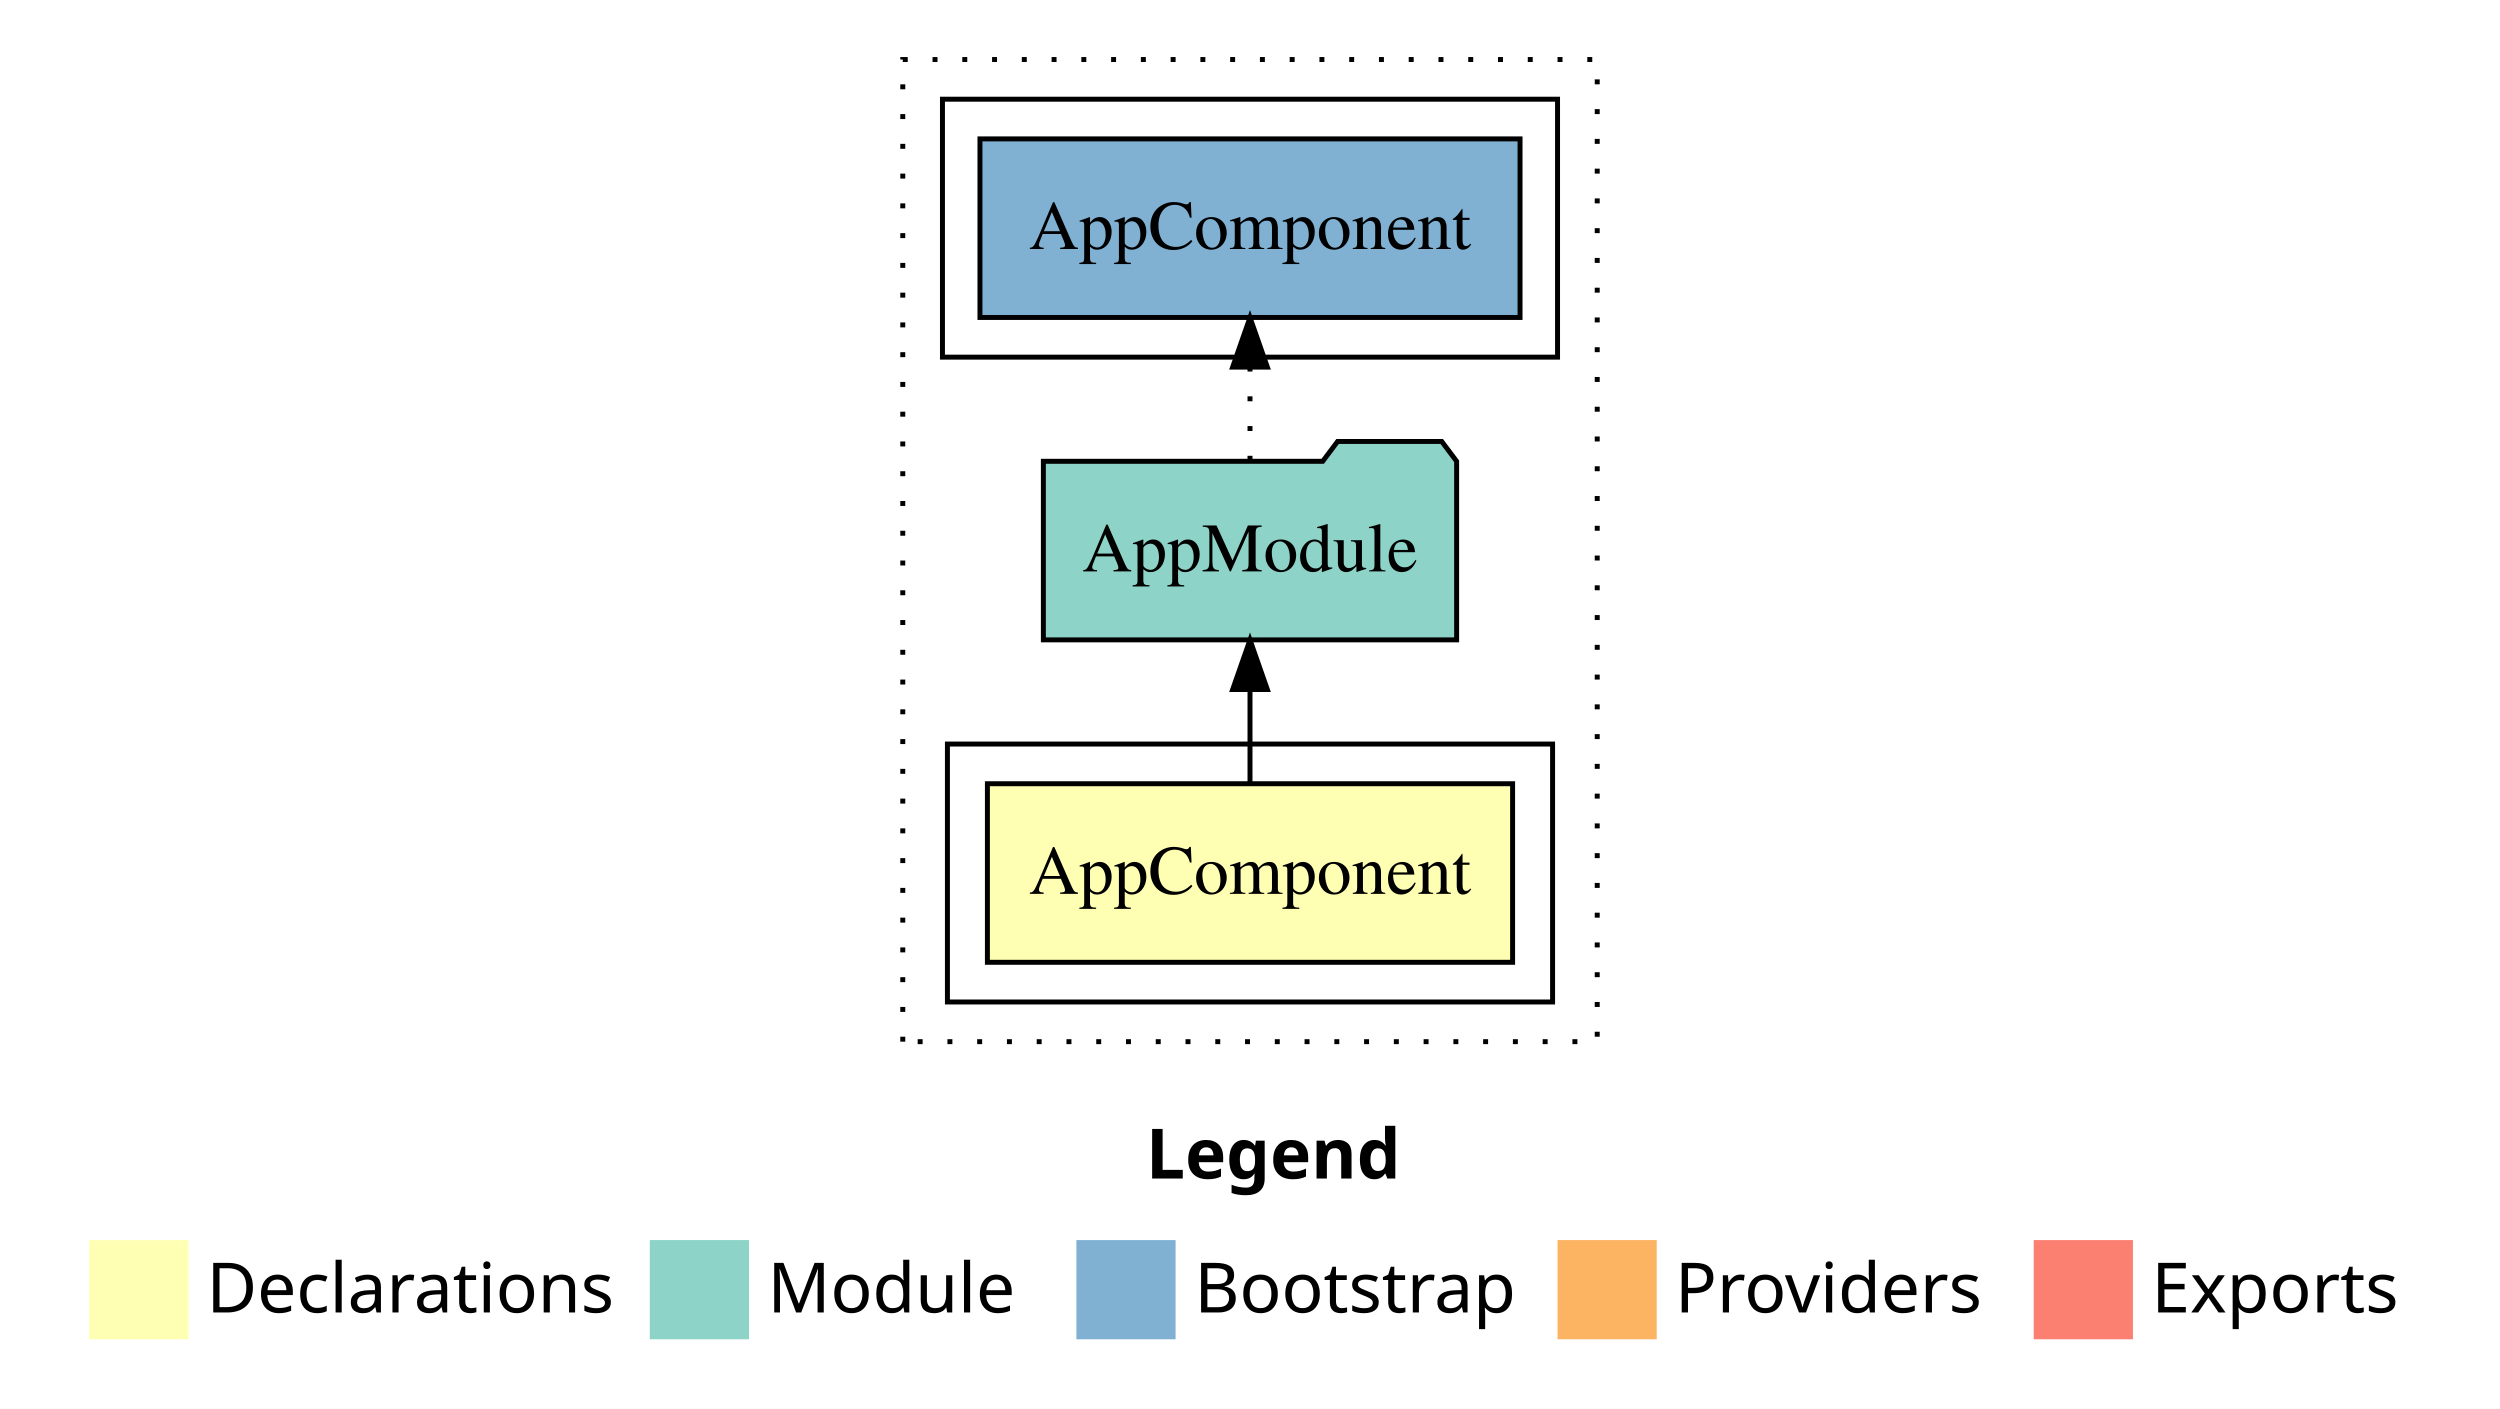
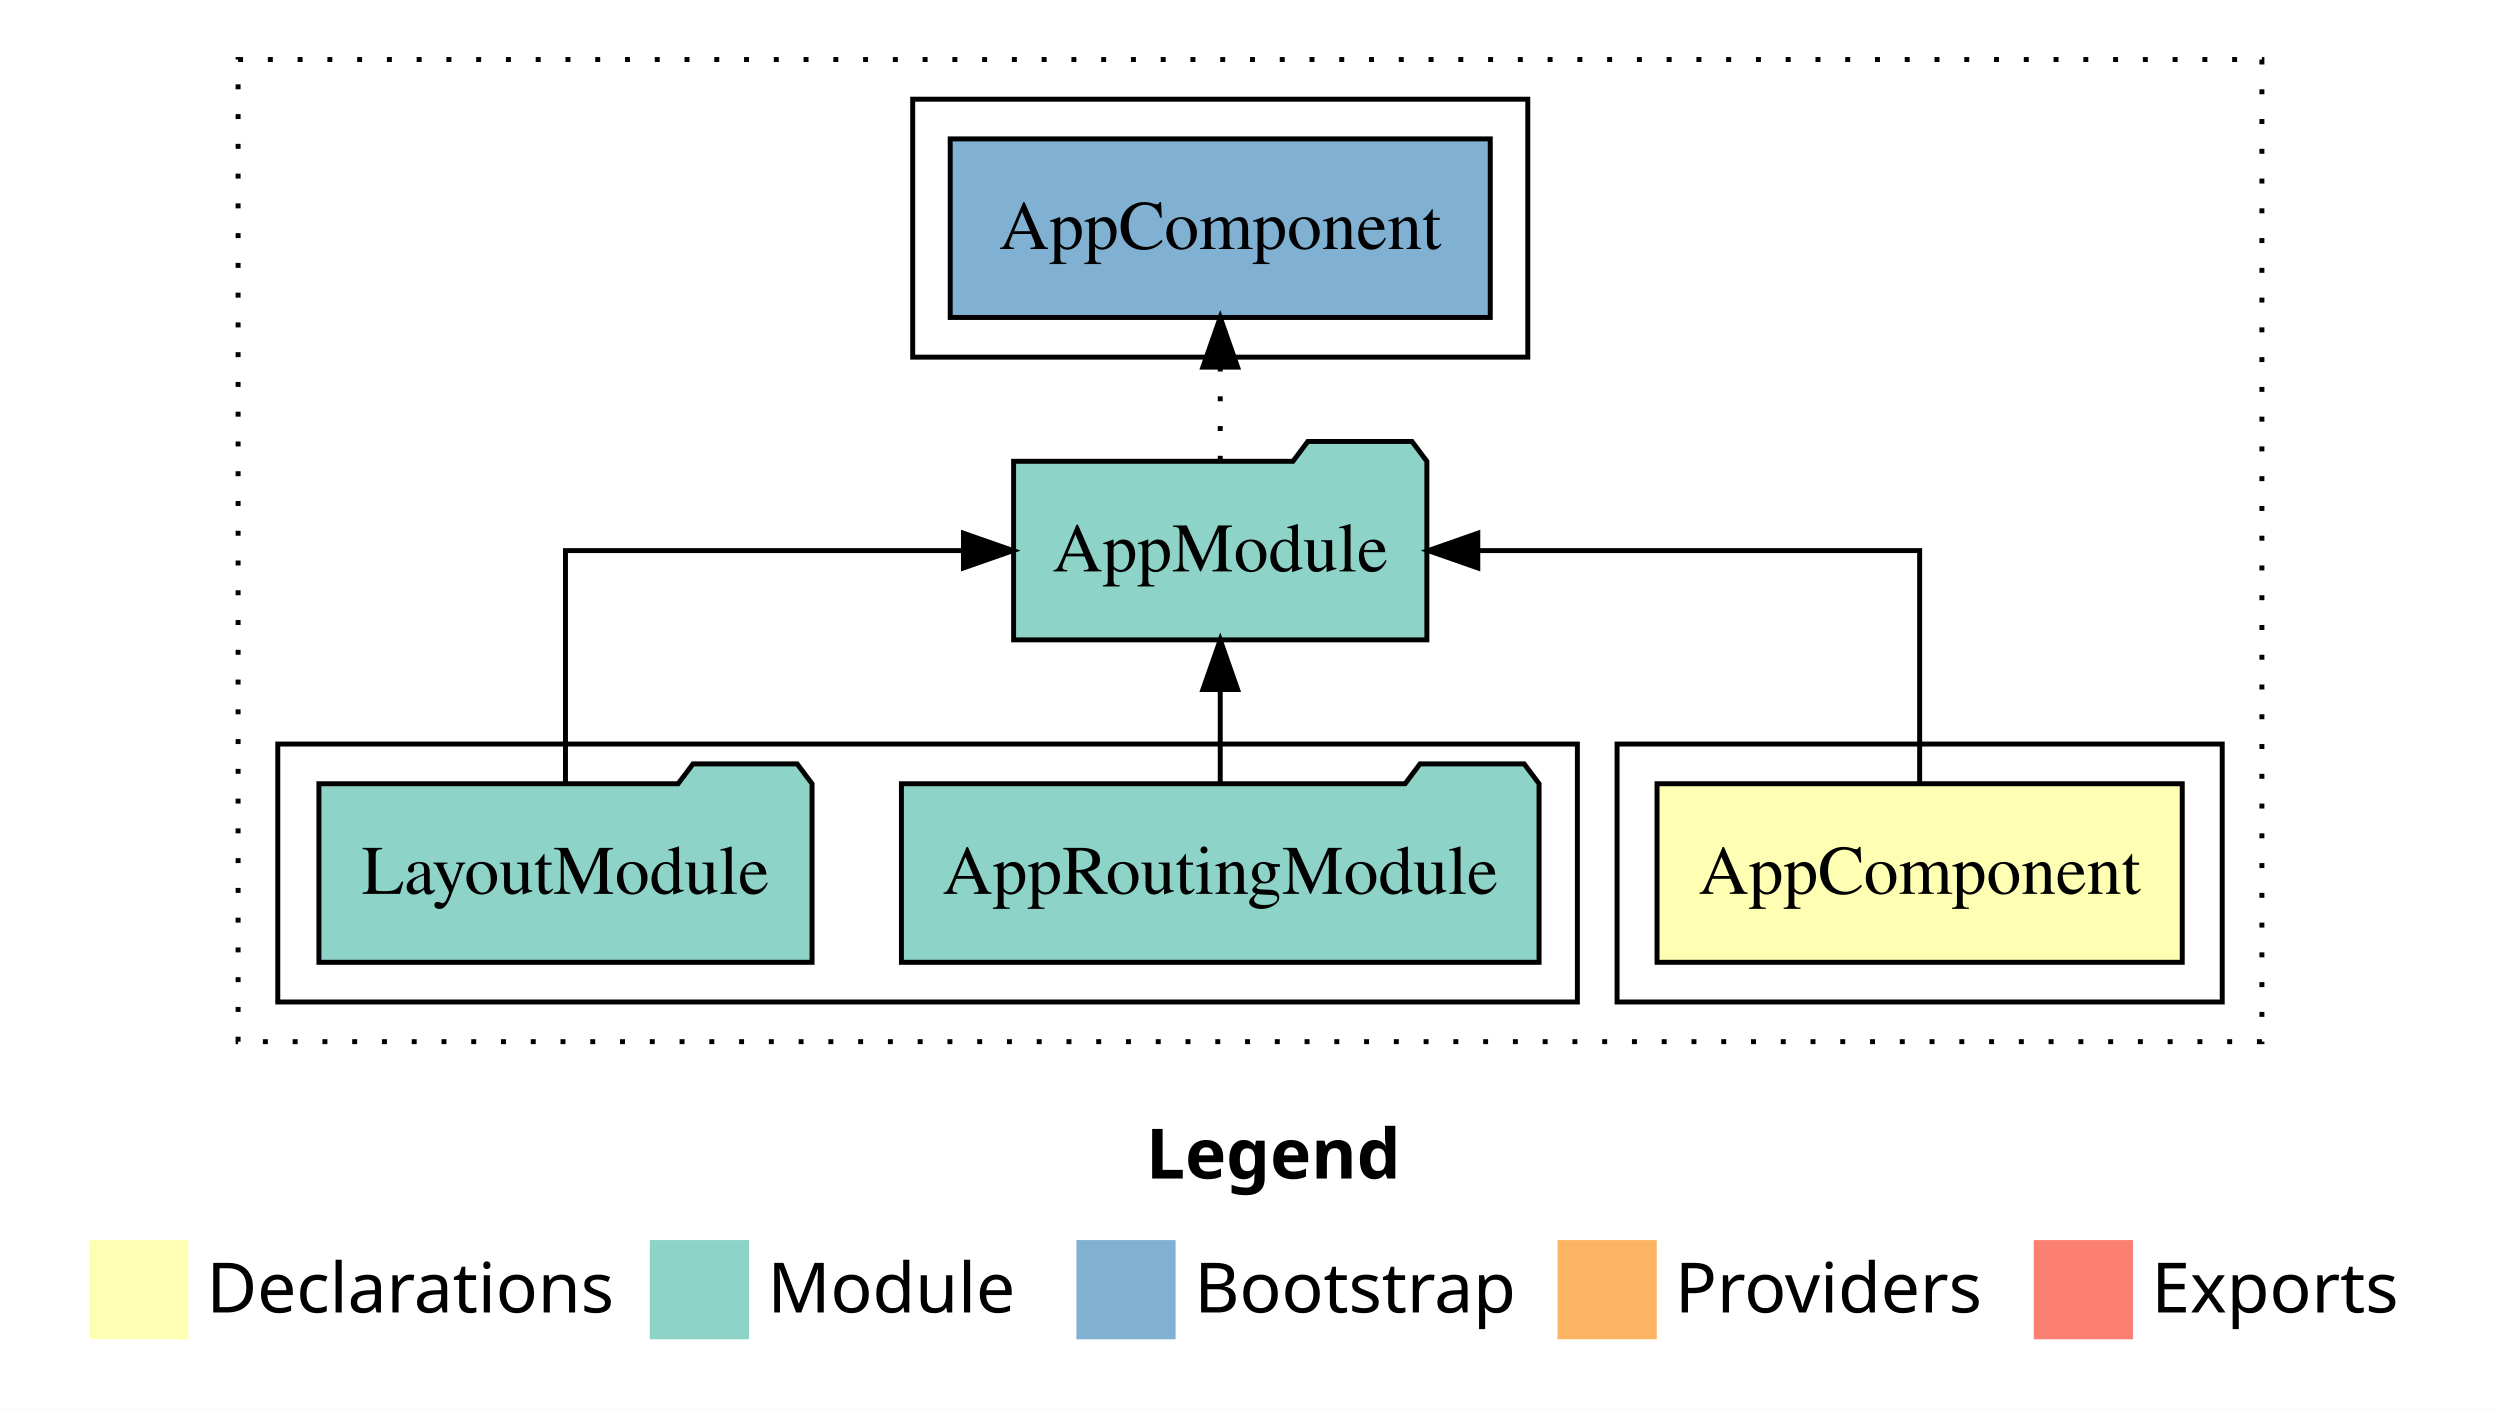
<svg xmlns="http://www.w3.org/2000/svg" width="504pt" height="284pt" viewBox="0.00 0.00 504.00 284.00">
  <g id="graph0" class="graph" transform="scale(1 1) rotate(0) translate(4 280)">
    <polygon fill="#ffffff" stroke="transparent" points="-4,4 -4,-280 500,-280 500,4 -4,4" />
    <text text-anchor="start" x="227.009" y="-42.4" font-family="sans-serif" font-weight="bold" font-size="14.00" fill="#000000">Legend</text>
    <polygon fill="#ffffb3" stroke="transparent" points="14,-10 14,-30 34,-30 34,-10 14,-10" />
    <text text-anchor="start" x="37.629" y="-15.4" font-family="sans-serif" font-size="14.00" fill="#000000">  Declarations</text>
    <polygon fill="#8dd3c7" stroke="transparent" points="127,-10 127,-30 147,-30 147,-10 127,-10" />
    <text text-anchor="start" x="150.725" y="-15.4" font-family="sans-serif" font-size="14.00" fill="#000000">  Module</text>
    <polygon fill="#80b1d3" stroke="transparent" points="213,-10 213,-30 233,-30 233,-10 213,-10" />
    <text text-anchor="start" x="236.781" y="-15.4" font-family="sans-serif" font-size="14.00" fill="#000000">  Bootstrap</text>
    <polygon fill="#fdb462" stroke="transparent" points="310,-10 310,-30 330,-30 330,-10 310,-10" />
    <text text-anchor="start" x="333.673" y="-15.4" font-family="sans-serif" font-size="14.00" fill="#000000">  Providers</text>
    <polygon fill="#fb8072" stroke="transparent" points="406,-10 406,-30 426,-30 426,-10 406,-10" />
    <text text-anchor="start" x="429.726" y="-15.4" font-family="sans-serif" font-size="14.00" fill="#000000">  Exports</text>
    <g id="clust1" class="cluster">
-       <polygon fill="none" stroke="#000000" stroke-dasharray="1,5" points="178,-70 178,-268 318,-268 318,-70 178,-70" />
+       <polygon fill="none" stroke="#000000" stroke-dasharray="1,5" points="44,-70 44,-268 452,-268 452,-70 44,-70" />
    </g>
    <g id="clust2" class="cluster">
-       <polygon fill="none" stroke="#000000" points="187,-78 187,-130 309,-130 309,-78 187,-78" />
+       <polygon fill="none" stroke="#000000" points="322,-78 322,-130 444,-130 444,-78 322,-78" />
+     </g>
+     <g id="clust4" class="cluster">
+       <polygon fill="none" stroke="#000000" points="52,-78 52,-130 314,-130 314,-78 52,-78" />
    </g>
    <g id="clust6" class="cluster">
-       <polygon fill="none" stroke="#000000" points="186,-208 186,-260 310,-260 310,-208 186,-208" />
+       <polygon fill="none" stroke="#000000" points="180,-208 180,-260 304,-260 304,-208 180,-208" />
    </g>
    <g id="node1" class="node">
-       <polygon fill="#ffffb3" stroke="#000000" points="300.94,-122 195.06,-122 195.06,-86 300.94,-86 300.94,-122" />
-       <text text-anchor="middle" x="248" y="-99.8" font-family="Times,serif" font-size="14.00" fill="#000000">AppComponent</text>
+       <polygon fill="#ffffb3" stroke="#000000" points="435.94,-122 330.06,-122 330.06,-86 435.94,-86 435.94,-122" />
+       <text text-anchor="middle" x="383" y="-99.8" font-family="Times,serif" font-size="14.00" fill="#000000">AppComponent</text>
    </g>
    <g id="node2" class="node">
-       <polygon fill="#8dd3c7" stroke="#000000" points="289.657,-187 286.657,-191 265.657,-191 262.657,-187 206.343,-187 206.343,-151 289.657,-151 289.657,-187" />
-       <text text-anchor="middle" x="248" y="-164.8" font-family="Times,serif" font-size="14.00" fill="#000000">AppModule</text>
+       <polygon fill="#8dd3c7" stroke="#000000" points="283.657,-187 280.657,-191 259.657,-191 256.657,-187 200.343,-187 200.343,-151 283.657,-151 283.657,-187" />
+       <text text-anchor="middle" x="242" y="-164.8" font-family="Times,serif" font-size="14.00" fill="#000000">AppModule</text>
    </g>
    <g id="edge1" class="edge">
-       <path fill="none" stroke="#000000" d="M248,-122.106C248,-122.106 248,-140.991 248,-140.991" />
-       <polygon fill="#000000" stroke="#000000" points="244.5,-140.991 248,-150.991 251.5,-140.991 244.5,-140.991" />
+       <path fill="none" stroke="#000000" d="M383,-122.106C383,-141.339 383,-169 383,-169 383,-169 293.923,-169 293.923,-169" />
+       <polygon fill="#000000" stroke="#000000" points="293.923,-165.5 283.923,-169 293.923,-172.5 293.923,-165.5" />
+     </g>
+     <g id="node5" class="node">
+       <polygon fill="#80b1d3" stroke="#000000" points="296.439,-252 187.561,-252 187.561,-216 296.439,-216 296.439,-252" />
+       <text text-anchor="middle" x="242" y="-229.8" font-family="Times,serif" font-size="14.00" fill="#000000">AppComponent </text>
+     </g>
+     <g id="edge4" class="edge">
+       <path fill="none" stroke="#000000" stroke-dasharray="1,5" d="M242,-187.106C242,-187.106 242,-205.991 242,-205.991" />
+       <polygon fill="#000000" stroke="#000000" points="238.5,-205.991 242,-215.991 245.5,-205.991 238.5,-205.991" />
    </g>
    <g id="node3" class="node">
-       <polygon fill="#80b1d3" stroke="#000000" points="302.439,-252 193.561,-252 193.561,-216 302.439,-216 302.439,-252" />
-       <text text-anchor="middle" x="248" y="-229.8" font-family="Times,serif" font-size="14.00" fill="#000000">AppComponent </text>
+       <polygon fill="#8dd3c7" stroke="#000000" points="306.274,-122 303.274,-126 282.274,-126 279.274,-122 177.726,-122 177.726,-86 306.274,-86 306.274,-122" />
+       <text text-anchor="middle" x="242" y="-99.8" font-family="Times,serif" font-size="14.00" fill="#000000">AppRoutingModule</text>
    </g>
    <g id="edge2" class="edge">
-       <path fill="none" stroke="#000000" stroke-dasharray="1,5" d="M248,-187.106C248,-187.106 248,-205.991 248,-205.991" />
-       <polygon fill="#000000" stroke="#000000" points="244.5,-205.991 248,-215.991 251.5,-205.991 244.5,-205.991" />
+       <path fill="none" stroke="#000000" d="M242,-122.106C242,-122.106 242,-140.991 242,-140.991" />
+       <polygon fill="#000000" stroke="#000000" points="238.5,-140.991 242,-150.991 245.5,-140.991 238.5,-140.991" />
+     </g>
+     <g id="node4" class="node">
+       <polygon fill="#8dd3c7" stroke="#000000" points="159.708,-122 156.708,-126 135.708,-126 132.708,-122 60.292,-122 60.292,-86 159.708,-86 159.708,-122" />
+       <text text-anchor="middle" x="110" y="-99.8" font-family="Times,serif" font-size="14.00" fill="#000000">LayoutModule</text>
+     </g>
+     <g id="edge3" class="edge">
+       <path fill="none" stroke="#000000" d="M110,-122.106C110,-141.339 110,-169 110,-169 110,-169 190.234,-169 190.234,-169" />
+       <polygon fill="#000000" stroke="#000000" points="190.234,-172.5 200.234,-169 190.234,-165.5 190.234,-172.5" />
    </g>
  </g>
</svg>
